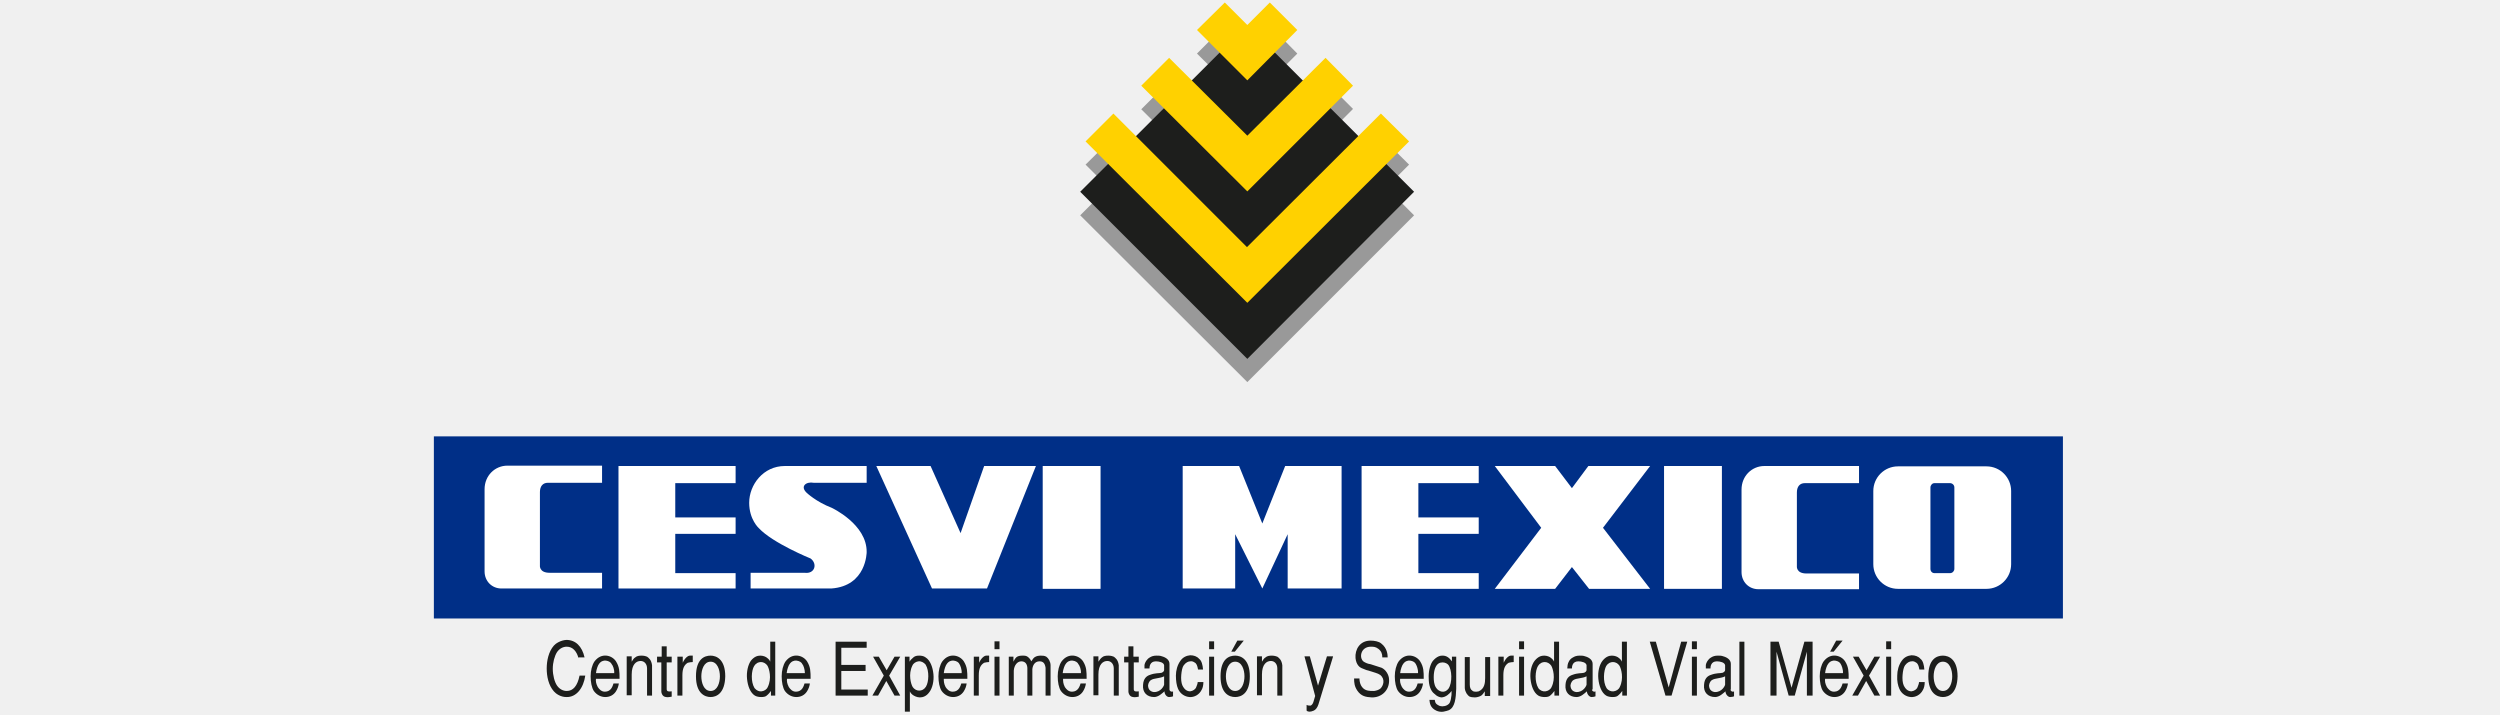
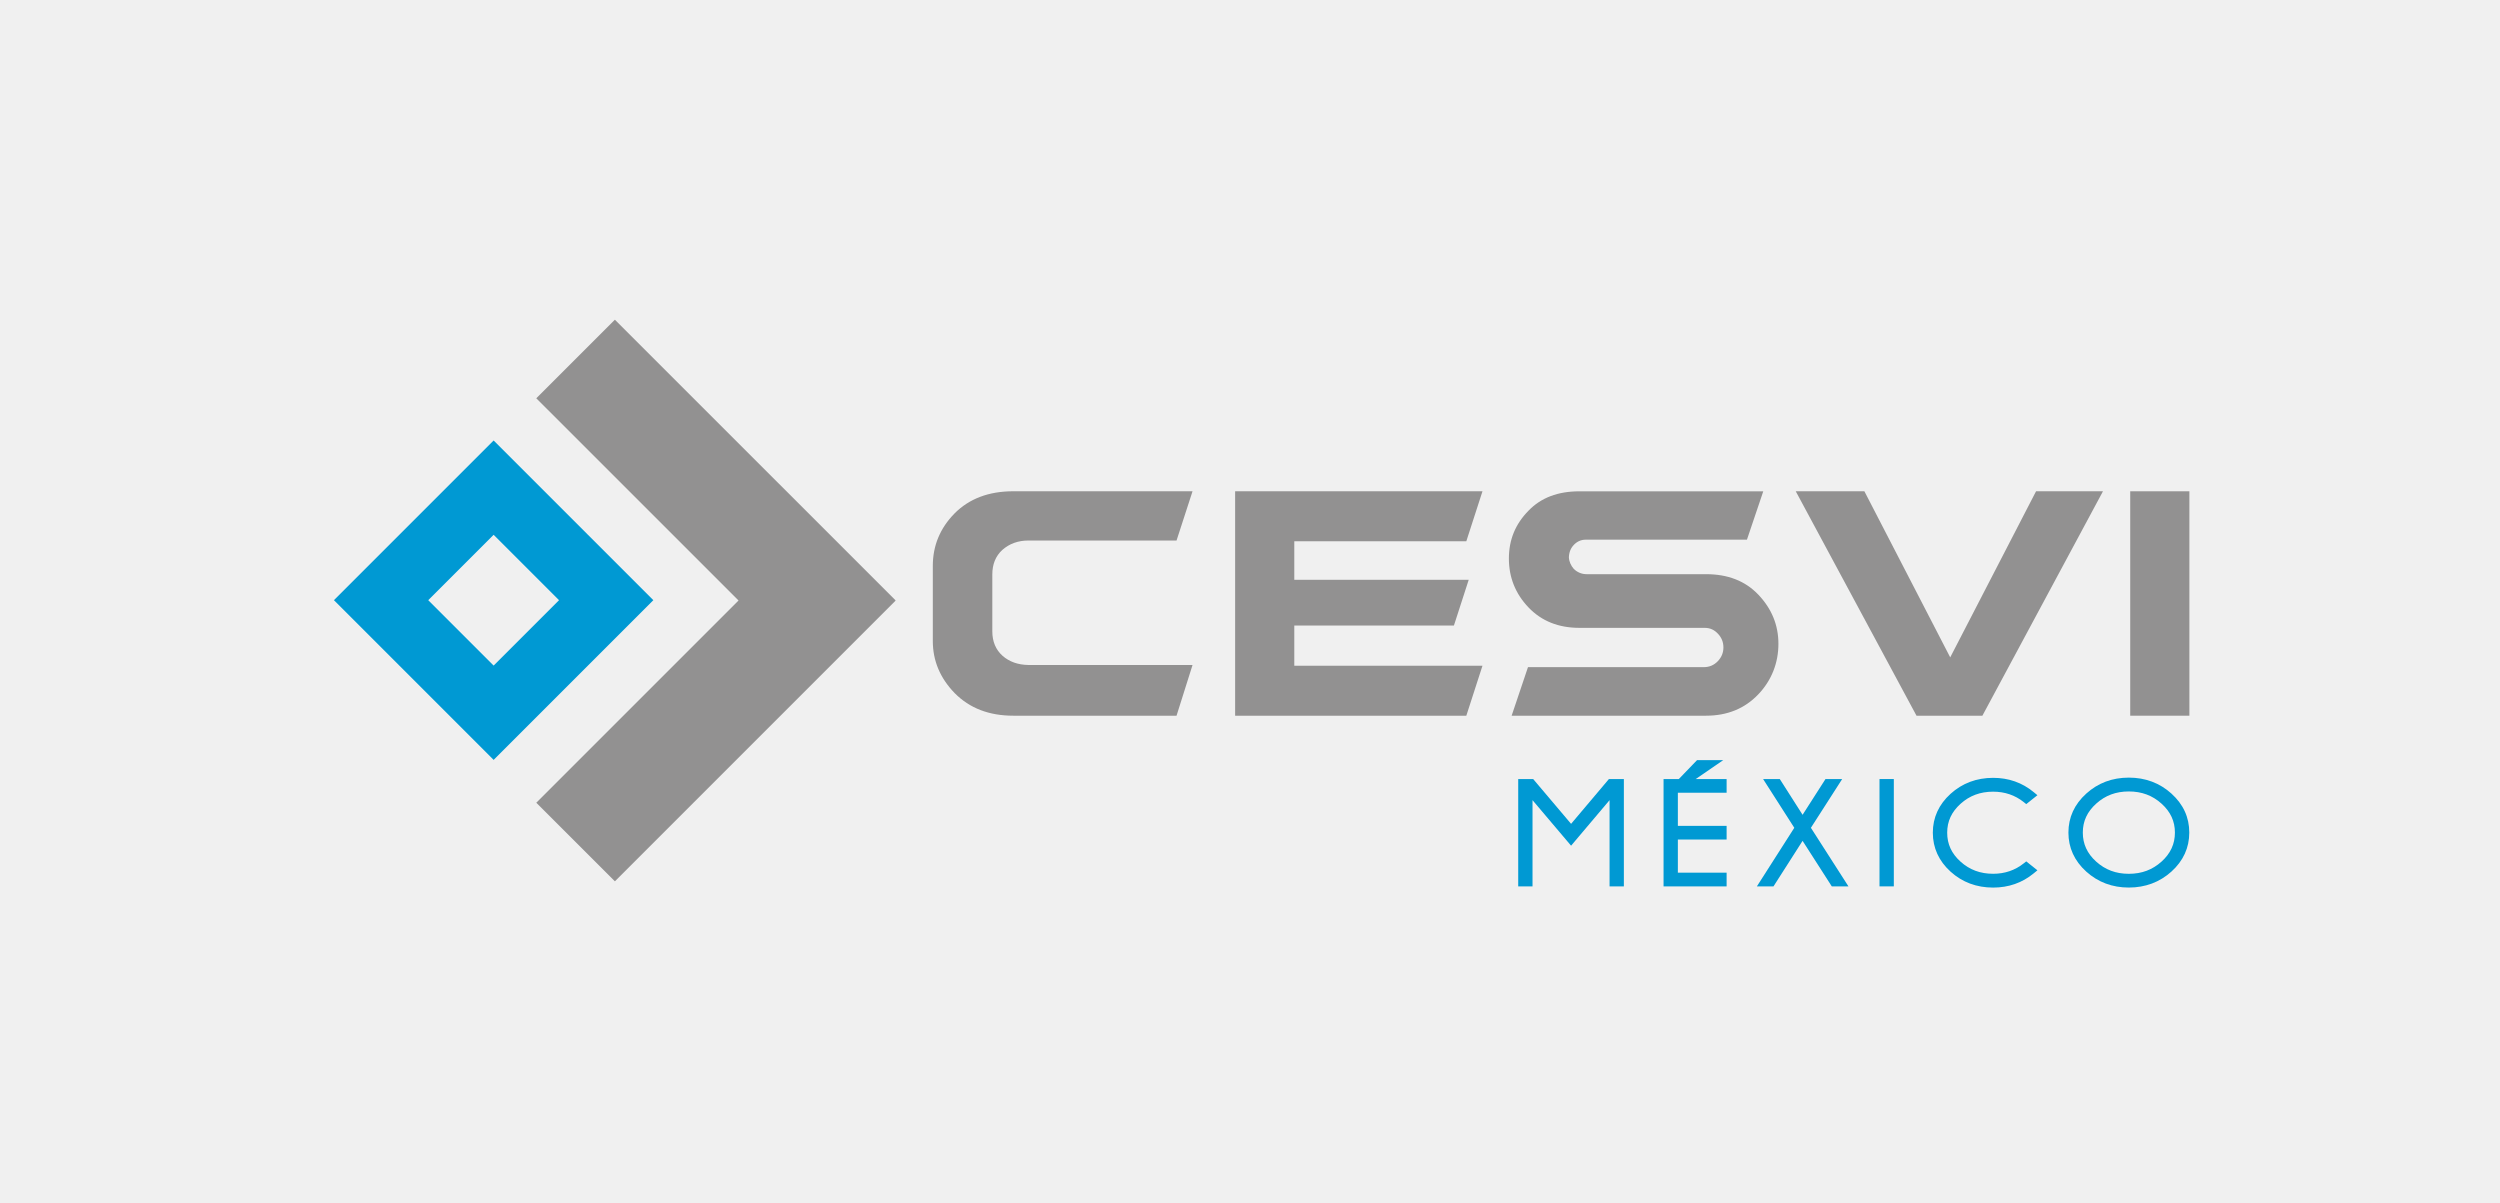
- <svg xmlns="http://www.w3.org/2000/svg" version="1.1" id="Capa_1" x="0px" y="0px" viewBox="0 0 700.1 200" style="enable-background:new 0 0 700.1 200;" xml:space="preserve">
-   <style type="text/css">
- 	.st0{fill:#999999;}
- 	.st1{fill:#1D1E1C;}
- 	.st2{fill:#FFD100;}
- 	.st3{fill:#002F87;}
- 	.st4{fill:#FFFFFF;}
- </style>
-   <g>
-     <g>
-       <polygon class="st0" points="349.3,107 396,60.3 349.3,13.5 302.5,60.3   " />
-       <g>
-         <polygon class="st0" points="343,7.2 349.3,13.5 355.6,7.2 363.3,15 349.3,29 335.2,15    " />
-         <polygon class="st0" points="378.9,30.5 349.3,60.2 319.6,30.6 327.4,22.8 349.3,44.6 371.2,22.8    " />
-         <polygon class="st0" points="386.7,38.3 394.6,46.1 349.3,91.3 304,46.1 311.8,38.4 349.2,75.8    " />
-       </g>
-     </g>
-     <polygon class="st1" points="349.3,100.5 396,53.7 349.3,7 302.5,53.7  " />
-     <polygon class="st2" points="343,0.7 349.3,7 355.6,0.7 363.3,8.4 349.3,22.5 335.2,8.4  " />
-     <polygon class="st2" points="378.9,24 349.3,53.6 319.6,24 327.4,16.2 349.3,38 371.2,16.2  " />
-     <polygon class="st2" points="386.7,31.8 394.6,39.6 349.3,84.8 304,39.6 311.8,31.8 349.2,69.2  " />
-     <rect x="121.5" y="122.2" class="st3" width="456.2" height="51" />
-     <polygon class="st4" points="418.6,130.5 435.5,130.5 440.2,136.7 444.8,130.5 462.1,130.5 448.9,147.8 462.1,164.9 445,164.9    440.2,158.8 435.5,164.9 418.6,164.9 431.6,147.8  " />
-     <polygon class="st4" points="331.2,130.5 331.2,164.8 345.9,164.8 345.9,149.6 353.5,164.8 360.6,149.6 360.6,164.8 375.7,164.8    375.7,130.5 359.9,130.5 353.5,146.6 347,130.5  " />
-     <rect x="292" y="130.5" class="st4" width="16.2" height="34.4" />
-     <rect x="466" y="130.5" class="st4" width="16.2" height="34.4" />
-     <polygon class="st4" points="245.4,130.5 260.6,130.5 269,149.3 275.6,130.5 290.1,130.5 276.4,164.8 261,164.8  " />
-     <path class="st4" d="M242.7,130.5v4.7h-14.8c-2.2-0.4-3.9,1-2,2.8c0,0,2.6,2.5,7,4.2c0,0,9.9,4.6,9.8,12.4c0,0,0,9.5-9.9,10.2   h-22.6v-4.4h15.1c2.9,0.4,3.7-2.5,1.7-4c0,0-10.6-4.3-14.5-8.5c0,0-2.7-2.4-2.7-7.1c0-5,3.9-10.3,10-10.3H242.7z" />
-     <path class="st4" d="M168.6,130.5v4.7h-15.2c-1.4,0-2.2,1-2.2,2.6l0,20.5c0,0-0.3,2.1,2.7,2.1h14.7v4.4h-28.2c-2.6,0-4.7-2-4.7-4.8   v-23c0-3.8,2.9-6.6,6.4-6.6H168.6z" />
-     <path class="st4" d="M520.6,130.5v4.8h-15.2c-1.4,0-2.2,1-2.2,2.6l0,20.6c0,0-0.3,2.1,2.7,2.1h14.7v4.4h-28.2c-2.6,0-4.7-2-4.7-4.8   v-23.1c0-3.8,2.9-6.6,6.4-6.6H520.6z" />
-     <g>
-       <g>
-         <path class="st4" d="M556.3,130.6h-24.8c-3.8,0-6.9,3.1-6.9,6.9V158c0,3.8,3.1,6.9,6.9,6.9h24.8c3.8,0,6.9-3.1,6.9-6.9v-20.5     C563.2,133.7,560.1,130.6,556.3,130.6z M547.3,159.3c0,0.6-0.5,1.2-1.2,1.2h-4.4c-0.6,0-1.1-0.5-1.1-1.2v-22.8     c0-0.6,0.5-1.2,1.1-1.2h4.4c0.6,0,1.2,0.5,1.2,1.2V159.3z" />
-       </g>
-     </g>
-     <g>
-       <g>
-         <polygon class="st4" points="381.3,130.5 381.3,164.9 414.1,164.9 414.1,160.5 397.2,160.5 397.2,149.5 414.1,149.5 414.1,144.9      397.2,144.9 397.2,135.3 414.1,135.3 414.1,130.5    " />
-       </g>
-     </g>
-     <g>
-       <g>
-         <polygon class="st4" points="173.2,130.5 173.2,164.8 206,164.8 206,160.5 189.1,160.5 189.1,149.5 206,149.5 206,144.9      189.1,144.9 189.1,135.3 206,135.3 206,130.5    " />
-       </g>
-     </g>
-     <g>
-       <path class="st1" d="M162,184.3c-0.5-1.9-1.6-3.2-3.3-3.2c-1,0-2,0.5-2.7,1.5c-0.7,1.1-1.2,2.9-1.2,4.7c0,1.8,0.5,3.7,1.2,4.7    c0.7,1,1.7,1.5,2.7,1.5c1.8,0,3-1.4,3.6-4.3h1.6c-0.5,3.5-2.5,6.1-5.3,6c-1.6,0-2.9-0.9-3.5-1.6c-1.5-1.7-2-4.2-2-6.4    c0-2.1,0.5-4.7,2-6.4c0.5-0.6,1.9-1.5,3.5-1.6c2.6,0,4.4,1.8,5.1,4.9H162z" />
-       <path class="st1" d="M166.9,190c-0.1,0.8,0,1.4,0.5,2.4c0.4,0.6,1,1.3,2,1.3c1.8,0,2.2-1.7,2.4-2.3h1.5c-0.1,0.7-0.3,1.4-0.8,2.2    c-0.7,1.1-1.8,1.6-3,1.6c-1.2,0-2.4-0.6-3.2-1.7c-0.6-0.9-0.9-2.5-0.9-4.1c0-1.6,0.4-3.2,1.1-4.2c1-1.3,2.2-1.7,3.3-1.6    c1.1,0.1,2.1,0.7,2.7,1.6c1,1.6,1,2.9,1,4.9H166.9z M172,188.5c0.1-1-0.4-2.2-0.7-2.5c-0.2-0.5-0.8-0.9-1.6-1    c-0.7-0.1-1.5,0.2-2,1c-0.2,0.2-0.7,1.4-0.8,2.5H172z" />
-       <path class="st1" d="M176.9,183.9v1.4h0c0.3-0.5,0.6-1,1-1.2c0.4-0.4,1.1-0.5,1.8-0.5c0.7,0,1.3,0.2,1.5,0.3    c0.4,0.3,1.2,0.8,1.4,2.4v8.5h-1.4v-7.6c0-1.3-0.8-2.1-1.8-2.1c-1.2,0-2.5,0.9-2.5,3.8v5.8h-1.4v-10.9H176.9z" />
-       <path class="st1" d="M186.7,183.9h1.4v1.6h-1.4v7.5c0,0.7,0.6,0.7,1.4,0.6v1.5c-0.6,0.1-1,0.2-1.6,0.1c-1-0.1-1.3-1.1-1.3-1.5    v-8.2H184v-1.6h1.3v-2.9h1.4V183.9z" />
-       <path class="st1" d="M189.8,183.9h1.4v1.7h0c0.5-1.2,1.4-2,2-2h0.8v1.8c-0.5,0-1,0.1-1.4,0.2c-1,0.6-1.5,1.6-1.5,3.5v5.7h-1.4    V183.9z" />
-       <path class="st1" d="M199,195.2c-1.6,0-4.1-1-4.1-5.8c0-4.9,2.4-5.8,4.1-5.8c1.6,0,4.1,1,4.1,5.8C203,194.2,200.6,195.2,199,195.2    z M199,185.3c-1.9,0-2.6,2.3-2.6,4.1c0,1.8,0.7,4.1,2.6,4.1c1.9,0,2.6-2.3,2.6-4.1C201.6,187.6,200.9,185.3,199,185.3z" />
-       <path class="st1" d="M217.1,179.7v15.1h-1.2v-1.3c-0.3,0.4-0.7,0.9-1.2,1.3c-0.3,0.3-0.9,0.4-1.5,0.4c-0.6,0-1.3-0.1-1.8-0.4    c-1.3-0.8-2-2.7-2.2-4.7c-0.2-2,0.3-4,1.1-5.1c0.9-1.1,1.8-1.4,2.6-1.4c0.8,0,1.6,0.3,2,0.7c0.4,0.3,0.7,0.7,0.8,1h0v-5.6H217.1z     M213.3,193.6c0.7-0.1,1.4-0.5,1.7-1.2c1.2-2.4,0.4-5.2-0.1-6c-0.4-0.6-1.1-1-1.8-1c-0.7,0-1.4,0.3-1.9,1.1    c-0.8,1.3-1,4.4,0.1,6.2C211.9,193.4,212.6,193.7,213.3,193.6z" />
-       <path class="st1" d="M220.4,190c-0.1,0.8,0,1.4,0.5,2.4c0.4,0.6,1,1.3,2,1.3c1.8,0,2.2-1.7,2.4-2.3h1.5c-0.1,0.7-0.3,1.4-0.8,2.2    c-0.7,1.1-1.8,1.6-3,1.6c-1.2,0-2.4-0.6-3.2-1.7c-0.6-0.9-0.9-2.5-0.9-4.1c0-1.6,0.4-3.2,1.1-4.2c1-1.3,2.2-1.7,3.3-1.6    c1.1,0.1,2.1,0.7,2.7,1.6c1,1.6,1,2.9,1,4.9H220.4z M225.4,188.5c0-1-0.4-2.2-0.7-2.5c-0.2-0.5-0.8-0.9-1.6-1    c-0.7-0.1-1.5,0.2-2,1c-0.2,0.2-0.7,1.4-0.8,2.5H225.4z" />
-       <path class="st1" d="M234,179.7h8.7v1.7h-7.1v4.8h6.8v1.7h-6.8v5.2h7.4v1.7h-9V179.7z" />
-       <path class="st1" d="M245.9,194.8h-1.6l3.2-5.6l-3-5.3h1.6l2.2,3.8l2.2-3.8h1.6l-3.1,5.3l3.1,5.6h-1.6l-2.3-4.1L245.9,194.8z" />
-       <path class="st1" d="M253.4,199.3v-15.4h1.3v1.4h0c0.3-0.5,0.6-0.8,1.2-1.3c0.4-0.3,0.9-0.4,1.5-0.4c0.6,0,1.3,0.1,1.8,0.5    c1.3,0.8,2,2.7,2.2,4.7c0.2,1.9-0.3,4-1.2,5.1c-0.8,1.1-1.8,1.4-2.6,1.4c-0.8,0-1.6-0.4-2-0.7c-0.4-0.3-0.7-0.7-0.8-1h0v5.7H253.4    z M257.2,185.2c-0.7,0.1-1.4,0.5-1.7,1.2c-1.2,2.4-0.4,5.2,0.1,6c0.4,0.6,1.1,1,1.8,1c0.7,0,1.4-0.3,1.9-1.1    c0.8-1.3,1-4.4-0.1-6.2C258.7,185.5,257.9,185.1,257.2,185.2z" />
-       <path class="st1" d="M264.3,190c0,0.8,0,1.4,0.5,2.4c0.4,0.6,1,1.3,2,1.3c1.8,0,2.2-1.7,2.4-2.3h1.5c-0.1,0.7-0.3,1.4-0.8,2.2    c-0.7,1.1-1.8,1.6-3,1.6c-1.2,0-2.4-0.6-3.2-1.7c-0.6-0.9-0.9-2.5-0.9-4.1c0-1.6,0.4-3.2,1.1-4.2c1-1.3,2.2-1.7,3.3-1.6    c1.1,0.1,2.1,0.7,2.7,1.6c1,1.6,1,2.9,1,4.9H264.3z M269.3,188.5c0.1-1-0.4-2.2-0.6-2.5c-0.2-0.5-0.8-0.9-1.6-1    c-0.7-0.1-1.5,0.2-2,1c-0.2,0.2-0.7,1.4-0.8,2.5H269.3z" />
-       <path class="st1" d="M272.8,183.9h1.4v1.7h0c0.5-1.2,1.4-2,2-2h0.8v1.8c-0.5,0-1,0.1-1.4,0.2c-1,0.6-1.5,1.6-1.5,3.5v5.7h-1.4    V183.9z" />
-       <path class="st1" d="M279.9,181.8h-1.4v-2.2h1.4V181.8z M279.9,194.8h-1.4v-10.9h1.4V194.8z" />
-       <path class="st1" d="M282.4,183.9h1.4v1.4h0c0.2-0.4,0.5-1,0.9-1.3c0.4-0.3,1-0.4,1.7-0.4c0.5,0,1,0,1.5,0.4    c0.3,0.3,0.6,0.5,0.9,1.2c0.4-0.6,0.7-1.1,1.2-1.3c0.4-0.2,0.9-0.3,1.3-0.3c0.6,0,1.2,0,1.7,0.3c0.6,0.4,1.2,1.4,1.2,2.4v8.5h-1.4    V187c-0.2-1.4-0.8-1.8-1.7-1.8c-1.3,0-1.9,1.1-2,2.2v7.4h-1.4V187c-0.1-1.4-0.9-1.8-1.7-1.8c-1.1,0-2,1.1-2.1,2.6v7h-1.4V183.9z" />
-       <path class="st1" d="M297.7,190c0,0.8,0,1.4,0.5,2.4c0.4,0.6,1,1.3,2,1.3c1.8,0,2.2-1.7,2.4-2.3h1.5c-0.1,0.7-0.3,1.4-0.8,2.2    c-0.7,1.1-1.8,1.6-3,1.6c-1.2,0-2.4-0.6-3.2-1.7c-0.6-0.9-0.9-2.5-0.9-4.1c0-1.6,0.4-3.2,1.1-4.2c1-1.3,2.2-1.7,3.3-1.6    c1.1,0.1,2.1,0.7,2.7,1.6c1,1.6,1,2.9,1,4.9H297.7z M302.7,188.5c0.1-1-0.4-2.2-0.7-2.5c-0.2-0.5-0.8-0.9-1.6-1    c-0.7-0.1-1.5,0.2-2,1c-0.2,0.2-0.7,1.4-0.8,2.5H302.7z" />
-       <path class="st1" d="M307.6,183.9v1.4h0c0.3-0.5,0.7-1,1-1.2c0.4-0.4,1.1-0.5,1.8-0.5c0.7,0,1.3,0.2,1.5,0.3    c0.4,0.3,1.2,0.8,1.4,2.4v8.5h-1.4v-7.6c0-1.3-0.8-2.1-1.8-2.1c-1.2,0-2.5,0.9-2.5,3.8v5.8h-1.4v-10.9H307.6z" />
-       <path class="st1" d="M317.5,183.9h1.4v1.6h-1.4v7.5c0,0.7,0.6,0.7,1.4,0.6v1.5c-0.6,0.1-1,0.2-1.6,0.1c-1-0.1-1.3-1.1-1.3-1.5    v-8.2h-1.2v-1.6h1.2v-2.9h1.4V183.9z" />
-       <path class="st1" d="M327.5,193.1c0,0.3,0.3,0.6,0.7,0.6c0.1,0,0.2,0,0.3-0.1v1.4c-0.3,0.1-0.6,0.2-1.1,0.2    c-0.7,0-1.3-0.8-1.3-1.6c-0.7,0.6-1.7,1.6-2.9,1.6c-2,0-3.3-1.3-3.1-3.4c0.1-1.8,1-2.5,1.9-2.8c1.6-0.6,2.5-0.4,3.3-0.6    c0.2-0.1,0.7-0.3,0.7-0.8v-1.3c-0.1-0.8-1.4-1.1-2.3-1.1c-1.7,0-1.8,1.5-1.8,2h-1.4l0-1c0.1-0.6,0.6-1.6,1.5-2.1    c0.5-0.3,1-0.5,1.9-0.5c0.5,0,1,0,1.5,0.2c1.1,0.3,2.1,1,2.1,2.1V193.1z M326,189.4c-1.2,0.6-2.8,0.5-3.6,1    c-0.3,0.1-0.8,0.7-0.9,1.5c0,1.3,0.8,1.8,1.6,1.9c2,0.1,2.9-1.8,2.9-2.1V189.4z" />
-       <path class="st1" d="M337,191c0,0.9-0.2,1.7-0.5,2.2c-0.7,1.4-2.1,2.1-3.4,2c-1.3-0.1-2.6-0.9-3.2-2.3c-0.4-0.9-0.6-2.2-0.6-3.7    c0-1.4,0.4-3,1.3-4.2c0.7-1,1.7-1.4,2.7-1.5c1,0,1.9,0.3,2.5,1c0.7,0.5,1,1.7,1.1,3h-1.4c-0.2-1.1-0.4-1.7-1-2    c-0.3-0.2-0.7-0.4-1.2-0.3c-0.5,0-1.2,0.3-1.8,1.1c-0.4,0.5-0.6,1.6-0.7,2.7c-0.1,1.1,0,2.2,0.3,2.9c0.6,1.3,1.4,1.7,2.2,1.7    c0.8-0.1,1.5-0.6,1.7-1.2c0.2-0.5,0.4-1,0.4-1.4H337z" />
-       <path class="st1" d="M340,181.8h-1.4v-2.2h1.4V181.8z M340,194.8h-1.4v-10.9h1.4V194.8z" />
-       <path class="st1" d="M345.9,195.2c-1.7,0-4.1-1-4.1-5.8c0-4.9,2.4-5.8,4.1-5.8c1.6,0,4.1,1,4.1,5.8    C350,194.2,347.6,195.2,345.9,195.2z M345.9,185.3c-1.9,0-2.6,2.3-2.6,4.1c0,1.8,0.7,4.1,2.6,4.1c1.9,0,2.6-2.3,2.6-4.1    C348.5,187.6,347.8,185.3,345.9,185.3z M348.3,179.4l-2.5,3.1h-1l1.7-3.1H348.3z" />
-       <path class="st1" d="M353.4,183.9v1.4h0c0.3-0.5,0.6-1,1-1.2c0.4-0.4,1.1-0.5,1.8-0.5c0.6,0,1.3,0.2,1.5,0.3    c0.4,0.3,1.2,0.8,1.4,2.4v8.5h-1.4v-7.6c0-1.3-0.8-2.1-1.8-2.1c-1.2,0-2.5,0.9-2.5,3.8v5.8H352v-10.9H353.4z" />
-       <path class="st1" d="M373.3,183.9l-4.1,13.4c-0.3,0.9-0.8,1.5-1.3,1.7c-0.5,0.2-0.8,0.3-1.2,0.3c-0.3,0-0.6-0.1-0.8-0.3v-1.6    c0.4,0.2,0.7,0.2,1.1,0.2c0.3-0.1,0.6-0.4,0.8-1l0.5-1.7l-3-11.1h1.5l2.3,8.2l2.5-8.2H373.3z" />
-       <path class="st1" d="M387.1,184.1c0-0.9-0.2-1.7-1.1-2.4c-0.8-0.6-1.4-0.6-2.1-0.6c-2.9,0-3.4,3.2-2,4.2c0.5,0.3,1.1,0.6,1.9,0.7    c1,0.3,2.1,0.7,3.1,1c1.1,0.5,2.1,1.9,2.1,3.4c0.1,3-2.2,5-4.9,4.9c-1.6-0.1-2.9-0.3-4-1.9c-0.8-1.2-0.9-2.2-0.9-3.4h1.5    c0,0.9,0.3,3,2.4,3.4c0.4,0.1,1,0.1,1.7,0.1c0.7-0.1,1.3-0.3,1.8-0.7c0.8-0.8,1.4-2.6-0.1-3.8c-0.7-0.5-1.8-0.7-2.6-1    c-1.7-0.5-0.9-0.2-2.6-0.9c-0.5-0.2-1.5-0.9-1.7-2.8c-0.2-2.4,1.2-4.9,4.2-4.9c1,0,2.3,0.2,3,0.8c1.7,1.3,1.8,3.2,1.8,3.9H387.1z" />
-       <path class="st1" d="M392.1,190c-0.1,0.8,0,1.4,0.5,2.4c0.4,0.6,1,1.3,2,1.3c1.8,0,2.2-1.7,2.4-2.3h1.5c-0.1,0.7-0.3,1.4-0.8,2.2    c-0.7,1.1-1.8,1.6-3,1.6c-1.2,0-2.4-0.6-3.2-1.7c-0.6-0.9-0.9-2.5-0.9-4.1c0-1.6,0.4-3.2,1.1-4.2c1-1.3,2.2-1.7,3.3-1.6    c1.1,0.1,2.1,0.7,2.7,1.6c1,1.6,1,2.9,1,4.9H392.1z M397.1,188.5c0.1-1-0.4-2.2-0.6-2.5c-0.2-0.5-0.8-0.9-1.6-1    c-0.7-0.1-1.5,0.2-2,1c-0.2,0.2-0.7,1.4-0.8,2.5H397.1z" />
-       <path class="st1" d="M407.8,183.9v9c-0.1,2.6-0.3,5.2-2.1,6c-0.3,0.1-0.9,0.3-1.5,0.4c-0.6,0.1-1.4,0-2-0.3    c-1.7-0.8-1.8-2.1-1.9-3h1.5c0.1,0.4,0,1,1,1.5c0.3,0.2,0.7,0.3,1.1,0.3c0.4,0,0.9-0.1,1.3-0.3c0.9-0.5,0.9-1,1.1-1.7    c0.2-1,0.2-1.3,0.2-2.3c-0.5,0.7-1.6,1.8-2.9,1.8c-0.6-0.1-1.2-0.3-1.9-1c-1.1-0.8-1.6-2.5-1.6-4.3c-0.1-1.8,0.3-3.6,1-4.7    c0.2-0.3,1.4-1.8,2.9-1.7c1,0,1.8,0.5,2.6,1.6h0v-1.3H407.8z M405.6,186.2c-0.2-0.3-0.9-0.7-1.6-0.7c-0.8,0-1.6,0.3-2.1,1.6    c-0.2,0.5-0.4,1.4-0.4,2.5c0,1,0.1,2.1,0.6,2.9c0.4,0.7,1.1,1.1,1.7,1.2c0.7,0.1,1.3-0.2,1.8-0.8    C406.8,191.2,406.6,187.5,405.6,186.2z" />
-       <path class="st1" d="M415.8,194.8v-1.2h0c-0.3,0.5-0.7,1-1,1.2c-0.5,0.3-1.2,0.5-1.8,0.5c-0.6,0-1.2-0.1-1.4-0.2    c-0.7-0.4-1.3-1.3-1.4-2.4v-8.7h1.4v7.7c0,0.8,0.2,1.4,0.7,1.7c0.2,0.2,0.5,0.3,0.8,0.3c0.3,0,0.7,0,1-0.1    c1.6-0.7,1.8-2.3,1.8-3.7v-5.9h1.4v10.9H415.8z" />
-       <path class="st1" d="M419.7,183.9h1.4v1.7h0c0.5-1.2,1.4-2,2-2h0.8v1.8c-0.5,0-1,0.1-1.4,0.2c-1,0.6-1.5,1.6-1.5,3.5v5.7h-1.4    V183.9z" />
-       <path class="st1" d="M426.8,181.8h-1.4v-2.2h1.4V181.8z M426.8,194.8h-1.4v-10.9h1.4V194.8z" />
-       <path class="st1" d="M436.6,179.7v15.1h-1.3v-1.3c-0.3,0.4-0.7,0.9-1.2,1.3c-0.3,0.3-0.9,0.4-1.5,0.4c-0.6,0-1.3-0.1-1.8-0.4    c-1.3-0.8-2-2.7-2.2-4.7c-0.2-2,0.3-4,1.2-5.1c0.9-1.1,1.8-1.4,2.6-1.4c0.8,0,1.6,0.3,2,0.7c0.4,0.3,0.7,0.7,0.8,1h0v-5.6H436.6z     M432.8,193.6c0.7-0.1,1.4-0.5,1.7-1.2c1.2-2.4,0.4-5.2-0.1-6c-0.4-0.6-1.1-1-1.8-1c-0.7,0-1.4,0.3-1.9,1.1    c-0.8,1.3-1,4.4,0.1,6.2C431.3,193.4,432.1,193.7,432.8,193.6z" />
-       <path class="st1" d="M445.8,193.1c0,0.3,0.3,0.6,0.7,0.6c0.1,0,0.2,0,0.3-0.1v1.4c-0.3,0.1-0.6,0.2-1.1,0.2    c-0.6,0-1.3-0.8-1.3-1.6c-0.7,0.6-1.7,1.6-2.9,1.6c-2,0-3.3-1.3-3.1-3.4c0.1-1.8,1-2.5,1.9-2.8c1.6-0.6,2.5-0.4,3.3-0.6    c0.2-0.1,0.7-0.3,0.7-0.8v-1.3c-0.1-0.8-1.4-1.1-2.3-1.1c-1.7,0-1.8,1.5-1.8,2h-1.3l0.1-1c0.1-0.6,0.5-1.6,1.5-2.1    c0.5-0.3,1-0.5,1.9-0.5c0.5,0,1,0,1.5,0.2c1.1,0.3,2.1,1,2.1,2.1V193.1z M444.3,189.4c-1.2,0.6-2.8,0.5-3.6,1    c-0.3,0.1-0.8,0.7-0.9,1.5c0,1.3,0.8,1.8,1.6,1.9c2,0.1,2.9-1.8,2.9-2.1V189.4z" />
-       <path class="st1" d="M455.6,179.7v15.1h-1.3v-1.3c-0.3,0.4-0.7,0.9-1.2,1.3c-0.3,0.3-0.9,0.4-1.5,0.4c-0.6,0-1.3-0.1-1.8-0.4    c-1.3-0.8-2-2.7-2.2-4.7c-0.2-2,0.3-4,1.2-5.1c0.9-1.1,1.8-1.4,2.6-1.4c0.8,0,1.6,0.3,2,0.7c0.4,0.3,0.7,0.7,0.8,1h0v-5.6H455.6z     M451.9,193.6c0.7-0.1,1.4-0.5,1.7-1.2c1.2-2.4,0.4-5.2-0.1-6c-0.4-0.6-1.1-1-1.8-1c-0.7,0-1.4,0.3-1.9,1.1    c-0.7,1.3-1,4.4,0.1,6.2C450.4,193.4,451.2,193.7,451.9,193.6z" />
-       <path class="st1" d="M470.8,179.7h1.7l-4.4,15.1h-1.7l-4.4-15.1h1.7l3.6,12.8L470.8,179.7z" />
-       <path class="st1" d="M475.2,181.8h-1.4v-2.2h1.4V181.8z M475.2,194.8h-1.4v-10.9h1.4V194.8z" />
-       <path class="st1" d="M484.6,193.1c0,0.3,0.3,0.6,0.7,0.6c0.1,0,0.2,0,0.3-0.1v1.4c-0.3,0.1-0.6,0.2-1.1,0.2    c-0.6,0-1.3-0.8-1.3-1.6c-0.7,0.6-1.7,1.6-2.9,1.6c-2,0-3.3-1.3-3.1-3.4c0.1-1.8,1-2.5,1.9-2.8c1.6-0.6,2.5-0.4,3.3-0.6    c0.2-0.1,0.7-0.3,0.7-0.8v-1.3c-0.1-0.8-1.4-1.1-2.3-1.1c-1.7,0-1.8,1.5-1.8,2h-1.3l0-1c0.1-0.6,0.6-1.6,1.5-2.1    c0.5-0.3,1-0.5,1.9-0.5c0.5,0,1,0,1.5,0.2c1.1,0.3,2.1,1,2.1,2.1V193.1z M483.1,189.4c-1.2,0.6-2.8,0.5-3.6,1    c-0.3,0.1-0.8,0.7-0.9,1.5c0,1.3,0.8,1.8,1.6,1.9c2,0.1,2.9-1.8,2.9-2.1V189.4z" />
-       <path class="st1" d="M487.1,179.7h1.4v15.1h-1.4V179.7z" />
-       <path class="st1" d="M500.9,194.8l-3.4-12.3v12.3h-1.7v-15.1h2.3l3.6,12.9l3.6-12.9h2.3v15.1H506v-12.3l-3.4,12.3H500.9z" />
-       <path class="st1" d="M511.1,190c-0.1,0.8,0,1.4,0.5,2.4c0.4,0.6,1,1.3,2,1.3c1.8,0,2.2-1.7,2.4-2.3h1.5c-0.1,0.7-0.3,1.4-0.8,2.2    c-0.7,1.1-1.8,1.6-3,1.6c-1.2,0-2.4-0.6-3.2-1.7c-0.6-0.9-0.9-2.5-0.9-4.1c0-1.6,0.4-3.2,1.1-4.2c1-1.3,2.2-1.7,3.3-1.6    c1.1,0.1,2.1,0.7,2.7,1.6c1,1.6,1,2.9,1,4.9H511.1z M516.1,188.5c0.1-1-0.4-2.2-0.6-2.5c-0.2-0.5-0.8-0.9-1.6-1    c-0.7-0.1-1.5,0.2-2,1c-0.2,0.2-0.7,1.4-0.8,2.5H516.1z M516,179.4l-2.5,3.1h-1l1.7-3.1H516z" />
-       <path class="st1" d="M520.3,194.8h-1.6l3.2-5.6l-3-5.3h1.6l2.2,3.8l2.2-3.8h1.6l-3.1,5.3l3.1,5.6h-1.6l-2.3-4.1L520.3,194.8z" />
-       <path class="st1" d="M529.6,181.8h-1.4v-2.2h1.4V181.8z M529.6,194.8h-1.4v-10.9h1.4V194.8z" />
-       <path class="st1" d="M539,191c0,0.9-0.2,1.7-0.5,2.2c-0.7,1.4-2.1,2.1-3.4,2c-1.3-0.1-2.6-0.9-3.2-2.3c-0.4-0.9-0.7-2.2-0.6-3.7    c0-1.4,0.4-3,1.3-4.2c0.7-1,1.7-1.4,2.7-1.5c1,0,1.9,0.3,2.5,1c0.7,0.5,1,1.7,1.1,3h-1.4c-0.2-1.1-0.4-1.7-1-2    c-0.3-0.2-0.7-0.4-1.2-0.3c-0.5,0-1.2,0.3-1.8,1.1c-0.4,0.5-0.6,1.6-0.7,2.7c-0.1,1.1,0,2.2,0.3,2.9c0.6,1.3,1.4,1.7,2.2,1.7    c0.8-0.1,1.5-0.6,1.7-1.2c0.2-0.5,0.4-1,0.4-1.4H539z" />
-       <path class="st1" d="M544.1,195.2c-1.6,0-4.1-1-4.1-5.8c0-4.9,2.4-5.8,4.1-5.8c1.6,0,4.1,1,4.1,5.8    C548.1,194.2,545.7,195.2,544.1,195.2z M544.1,185.3c-1.9,0-2.6,2.3-2.6,4.1c0,1.8,0.7,4.1,2.6,4.1c1.9,0,2.6-2.3,2.6-4.1    C546.7,187.6,546,185.3,544.1,185.3z" />
-     </g>
-   </g>
+ <svg xmlns="http://www.w3.org/2000/svg" id="Capa_1" viewBox="0 0 892.76 429.44">
+   <polygon points="319.8 214.38 219.58 114.17 191.51 142.23 263.73 214.44 191.51 286.66 219.58 314.72 319.8 214.5 319.74 214.44 319.8 214.38" style="fill:#929191;" />
+   <polygon points="577.37 278.2 574.55 278.2 561.04 294.2 547.5 278.2 544.67 278.2 544.38 278.2 542.16 278.2 542.16 316.53 547.27 316.53 547.27 285.74 561.04 302 574.78 285.74 574.78 316.53 579.89 316.53 579.89 278.2 577.67 278.2 577.37 278.2" style="fill:#0099d3;" />
+   <polygon points="615.37 271.45 606.02 271.45 599.51 278.2 594.06 278.2 594.06 316.53 616.58 316.53 616.58 311.63 599.17 311.63 599.17 299.81 616.58 299.81 616.58 294.91 599.17 294.91 599.17 283.09 616.58 283.09 616.58 278.2 605.55 278.2 615.37 271.45" style="fill:#0099d3;" />
+   <polygon points="657.85 278.2 651.89 278.2 643.71 290.97 635.57 278.2 629.61 278.2 640.75 295.61 627.39 316.53 633.32 316.53 643.71 300.27 654.14 316.53 660.09 316.53 646.68 295.61 657.85 278.2" style="fill:#0099d3;" />
+   <rect x="671.18" y="278.2" width="5.11" height="38.33" style="fill:#0099d3;" />
+   <path d="m722.68,308.31c-3.09,2.47-6.76,3.72-10.92,3.72-4.59,0-8.41-1.42-11.65-4.34-3.2-2.88-4.76-6.26-4.76-10.33s1.56-7.42,4.76-10.31c3.24-2.92,7.05-4.34,11.65-4.34,4.16,0,7.83,1.25,10.92,3.72l.9.72,3.99-3.18-1.37-1.13c-4.08-3.36-8.93-5.07-14.44-5.07-5.91,0-11.02,1.92-15.2,5.7-4.21,3.82-6.34,8.49-6.34,13.89s2.14,10.12,6.35,13.92c4.17,3.77,9.28,5.68,15.19,5.68,5.5,0,10.36-1.7,14.43-5.04l1.38-1.13-3.99-3.19-.9.72Z" style="fill:#0099d3;" />
+   <path d="m775.43,283.39c-4.19-3.78-9.31-5.7-15.22-5.7s-11.01,1.92-15.19,5.7c-4.23,3.82-6.38,8.5-6.38,13.92s2.14,10.12,6.37,13.94c4.19,3.78,9.3,5.7,15.19,5.7s11.03-1.92,15.22-5.7c4.23-3.82,6.38-8.51,6.38-13.94s-2.14-10.1-6.38-13.92Zm-3.53,24.28c-3.25,2.94-7.08,4.37-11.69,4.37s-8.41-1.43-11.66-4.36c-3.21-2.9-4.77-6.29-4.77-10.36s1.56-7.43,4.77-10.33c3.25-2.94,7.07-4.36,11.66-4.36s8.44,1.43,11.69,4.36c3.21,2.9,4.77,6.28,4.77,10.33s-1.56,7.46-4.77,10.36Z" style="fill:#0099d3;" />
+   <path d="m420.15,255.58h-58.29c-8.66,0-15.6-2.67-20.95-8.07-5.22-5.4-7.8-11.56-7.8-18.61v-26.8c0-7.24,2.58-13.46,7.74-18.73,5.22-5.27,12.22-7.94,21.01-7.94h64l-5.71,17.59h-52.89c-3.69,0-6.82,1.14-9.34,3.37-2.4,2.22-3.56,5.14-3.56,8.76v20.32c0,3.62,1.23,6.54,3.63,8.7,2.46,2.16,5.53,3.24,9.27,3.3h58.6l-5.71,18.1Z" style="fill:#929191;" />
+   <path d="m524.48,207.06l-5.28,16.32h-57v14.35h67.2l-5.77,17.85h-82.56v-80.14h88.33l-5.77,17.84h-61.43v13.78h62.29Z" style="fill:#929191;" />
+   <path d="m564.01,224.21c-7.43,0-13.51-2.41-18.18-7.3-4.67-4.89-7-10.73-7-17.46s2.33-12.32,7-17.08c4.48-4.64,10.5-6.92,18.18-6.92h65.66l-5.83,17.27h-57.56c-1.66,0-3.07.63-4.24,1.84-1.1,1.14-1.72,2.6-1.78,4.45.06,1.52.68,2.92,1.78,4.19,1.29,1.21,2.83,1.84,4.55,1.84h42.63c7.8,0,14.01,2.41,18.67,7.3,4.79,5.02,7.19,10.86,7.19,17.59s-2.4,13.02-7.19,18.03c-4.85,5.08-11.06,7.62-18.67,7.62h-69.41l5.84-17.34h62.78c1.97,0,3.63-.7,4.98-2.1,1.35-1.39,2.03-3.05,2.03-4.95s-.68-3.56-1.97-4.89c-1.29-1.4-2.83-2.09-4.73-2.09h-44.72Z" style="fill:#929191;" />
+   <path d="m727.09,175.44h23.89l-43.06,80.14h-23.53l-43.12-80.14h24.51l30.65,59.31,30.65-59.31Z" style="fill:#929191;" />
+   <path d="m781.84,175.44v80.14h-21.13v-80.14h21.13Z" style="fill:#929191;" />
+   <path d="m176.28,157.3l-57.03,57.03,57.03,57.03,57.03-57.03-57.03-57.03Zm-23.35,57.03l23.35-23.35,23.35,23.35-23.35,23.35-23.35-23.35Z" style="fill:#0099d3;" />
</svg>
